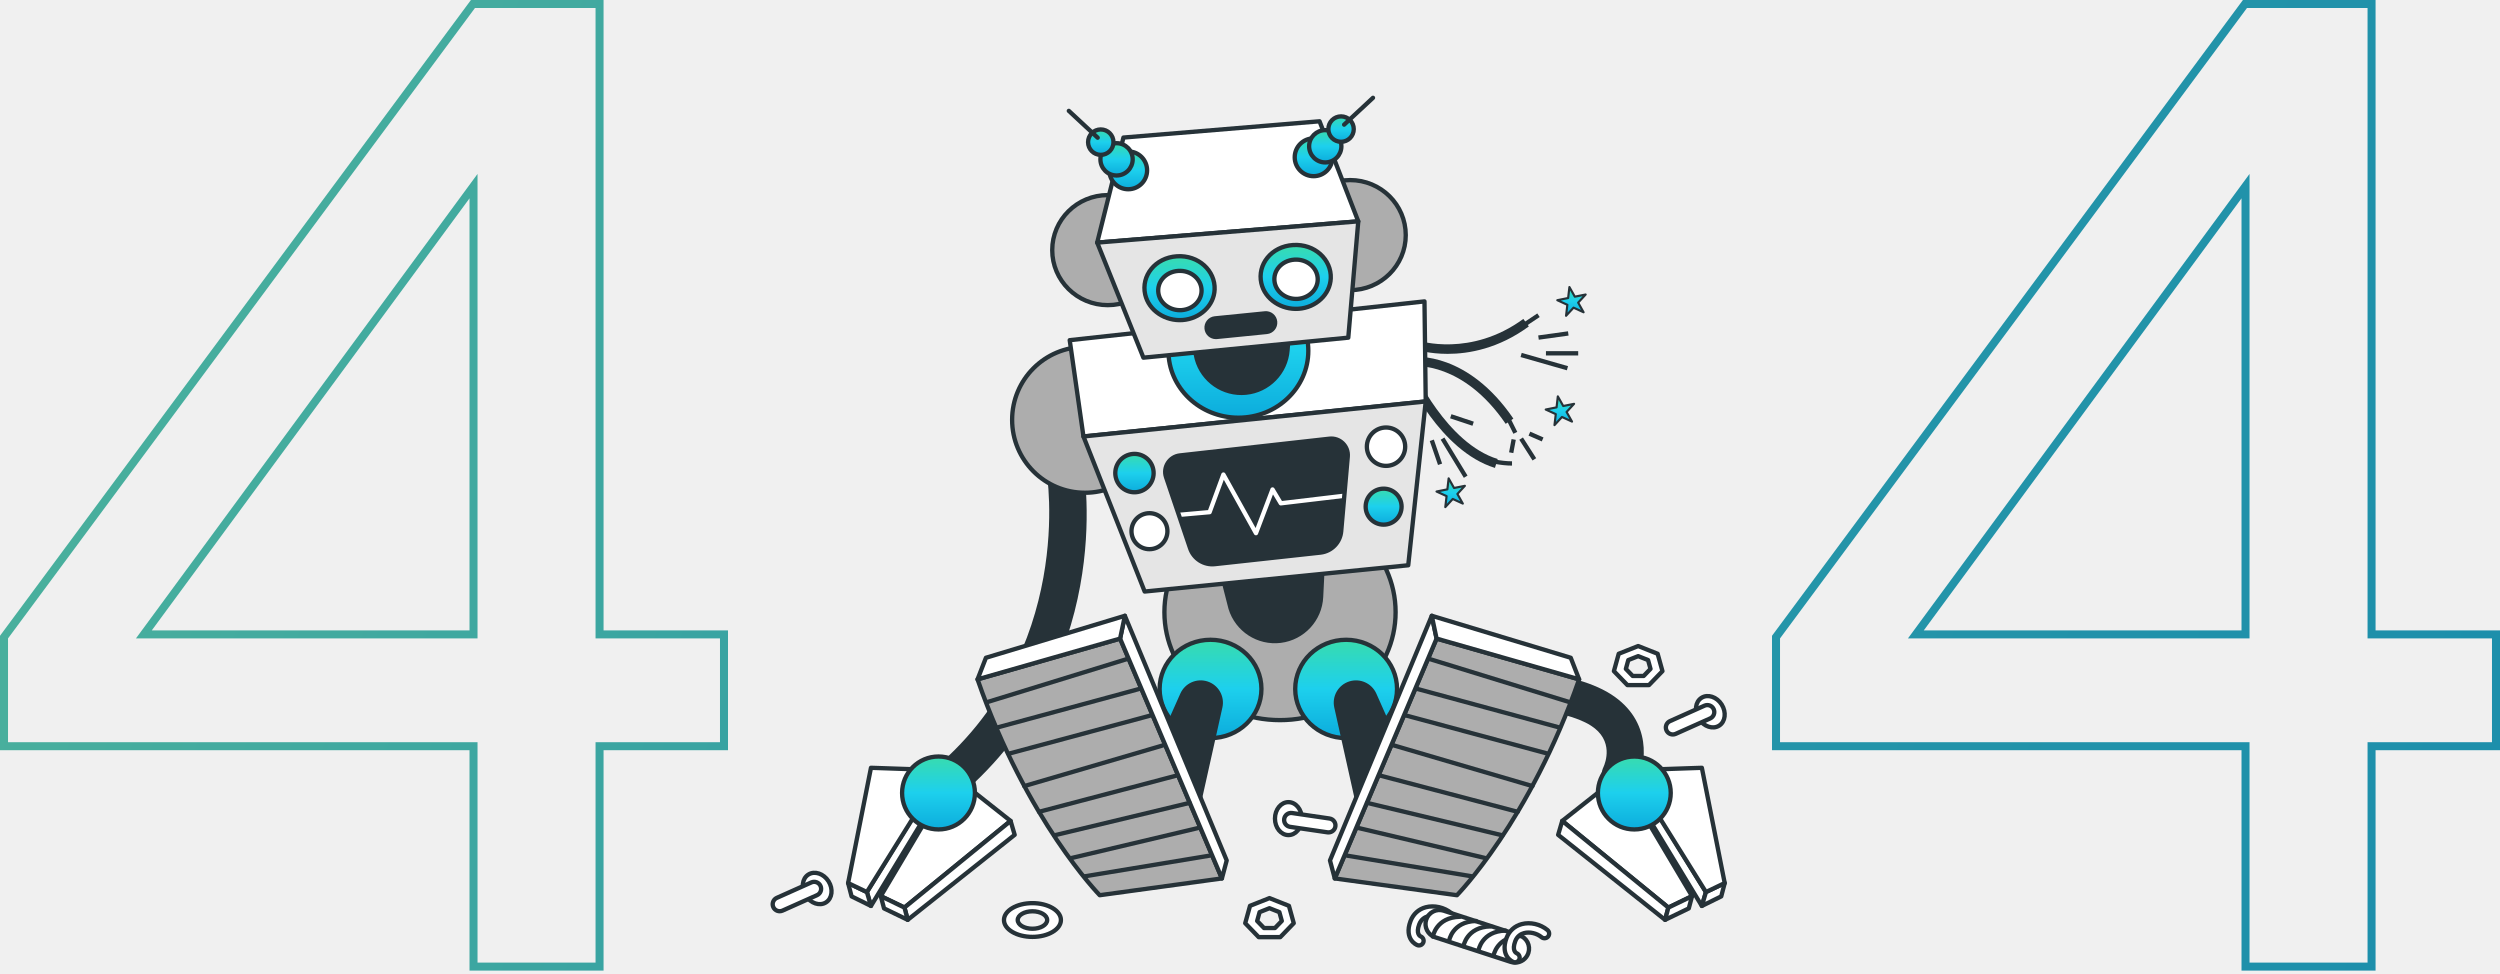
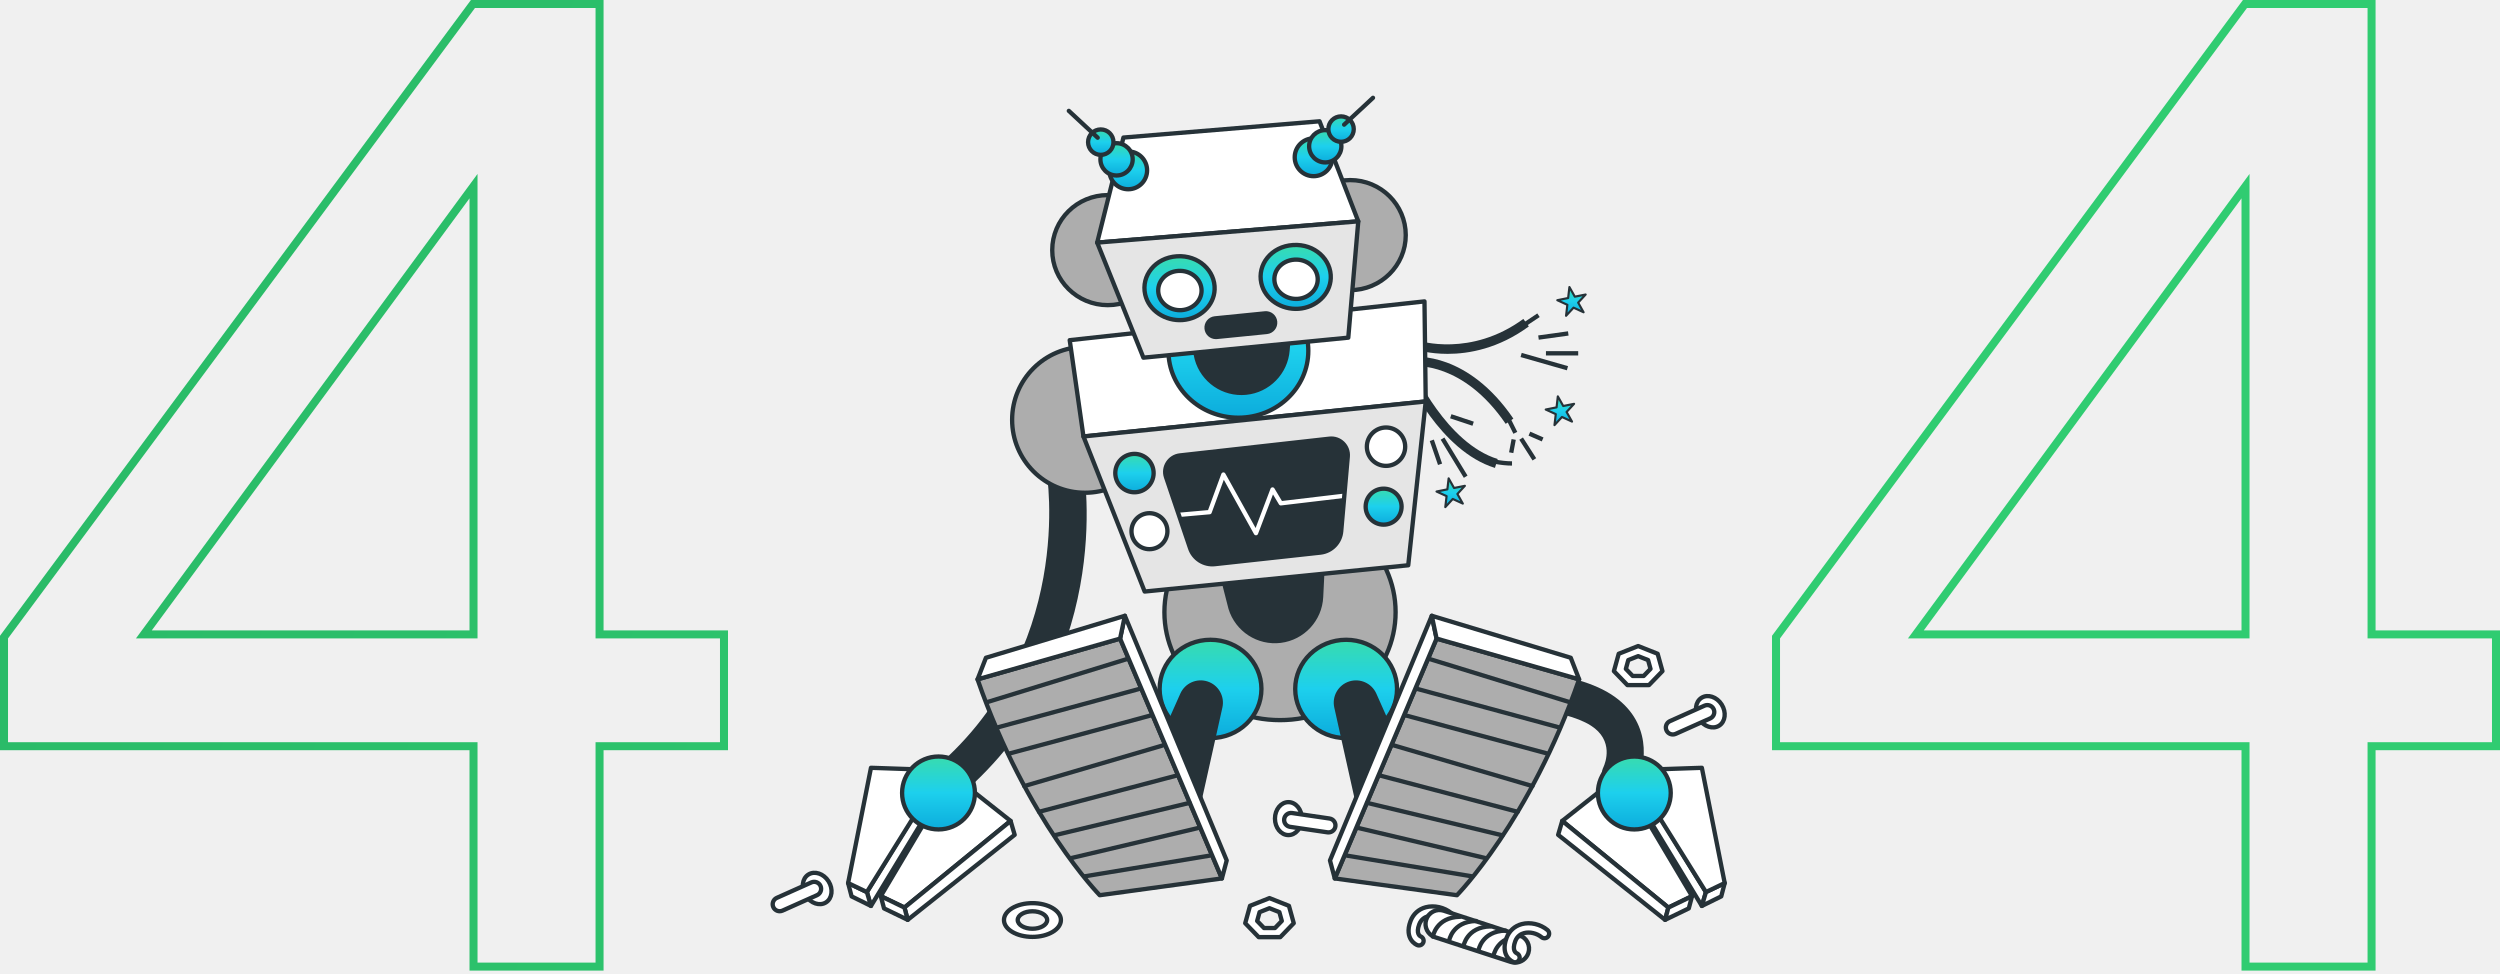
<svg xmlns="http://www.w3.org/2000/svg" width="624" height="243" viewBox="0 0 624 243" fill="none">
  <path d="M118.191 240.264V241.264H119.191H148.649H149.649V240.264V186.256H179.708H180.708V185.256V159.351V158.351H179.708H149.649V2V1H148.649H118.55H118.047L117.747 1.405L1.196 158.755L1 159.02V159.351V185.256V186.256H2H118.191V240.264ZM118.191 158.351H35.903L118.191 46.458V158.351ZM560.483 240.264V241.264H561.483H590.941H591.941V240.264V186.256H622H623V185.256V159.351V158.351H622H591.941V2V1H590.941H560.843H560.339L560.039 1.405L443.489 158.755L443.293 159.02V159.351V185.256V186.256H444.293H560.483V240.264ZM560.483 158.351H478.196L560.483 46.458V158.351Z" stroke="url(#paint0_linear_795_74387)" stroke-width="2" />
  <path d="M404.399 198.128C403.72 198.128 403.029 197.979 402.378 197.662C400.071 196.542 399.107 193.762 400.225 191.453C400.702 190.411 402.885 184.825 397.108 181.123C390.163 176.675 374.016 175.963 368.359 176.047C368.333 176.048 368.306 176.048 368.278 176.048C365.752 176.048 363.682 174.02 363.637 171.481C363.593 168.916 365.633 166.8 368.196 166.755C370.563 166.708 391.565 166.538 402.112 173.296C412.508 179.957 410.888 190.737 408.579 195.508C407.778 197.164 406.121 198.128 404.399 198.128Z" fill="#263238" />
  <path d="M425.802 222.657L424.783 226.125L409.294 200.621L408.887 195.112L425.802 222.657Z" fill="white" stroke="#263238" stroke-width="1.082" stroke-miterlimit="10" stroke-linecap="round" stroke-linejoin="round" />
  <path d="M424.785 226.125L429.622 223.738L430.491 220.412L425.804 222.657L424.785 226.125Z" fill="white" stroke="#263238" stroke-width="1.082" stroke-miterlimit="10" stroke-linecap="round" stroke-linejoin="round" />
  <path d="M406.848 192.256L424.782 191.644L430.488 220.412L425.801 222.657L406.848 192.256Z" fill="white" stroke="#263238" stroke-width="1.082" stroke-miterlimit="10" stroke-linecap="round" stroke-linejoin="round" />
  <path d="M404.398 193.48L422.333 223.677L416.423 226.534L389.93 204.906L404.398 193.48Z" fill="white" stroke="#263238" stroke-width="1.082" stroke-miterlimit="10" stroke-linecap="round" stroke-linejoin="round" />
  <path d="M416.426 226.534L415.611 229.594L388.914 208.375L389.933 204.906L416.426 226.534Z" fill="white" stroke="#263238" stroke-width="1.082" stroke-miterlimit="10" stroke-linecap="round" stroke-linejoin="round" />
  <path d="M416.425 226.534L422.335 223.677L421.519 226.738L415.609 229.594L416.425 226.534Z" fill="white" stroke="#263238" stroke-width="1.082" stroke-miterlimit="10" stroke-linecap="round" stroke-linejoin="round" />
  <path d="M398.836 197.927C398.836 202.953 402.905 207.028 407.926 207.028C412.947 207.028 417.016 202.953 417.016 197.927C417.016 192.9 412.947 188.826 407.926 188.826C402.905 188.826 398.836 192.901 398.836 197.927Z" fill="url(#paint1_linear_795_74387)" stroke="#263238" stroke-width="1.082" stroke-miterlimit="10" stroke-linecap="round" stroke-linejoin="round" />
  <path d="M216.375 222.655L217.394 226.123L232.883 200.619L233.29 195.11L216.375 222.655Z" fill="white" stroke="#263238" stroke-width="1.082" stroke-miterlimit="10" stroke-linecap="round" stroke-linejoin="round" />
  <path d="M217.394 226.123L212.558 223.736L211.688 220.41L216.375 222.655L217.394 226.123Z" fill="white" stroke="#263238" stroke-width="1.082" stroke-miterlimit="10" stroke-linecap="round" stroke-linejoin="round" />
  <path d="M235.328 192.254L217.394 191.642L211.688 220.41L216.375 222.655L235.328 192.254Z" fill="white" stroke="#263238" stroke-width="1.082" stroke-miterlimit="10" stroke-linecap="round" stroke-linejoin="round" />
  <path d="M237.774 193.478L219.84 223.674L225.751 226.531L252.244 204.903L237.774 193.478Z" fill="white" stroke="#263238" stroke-width="1.082" stroke-miterlimit="10" stroke-linecap="round" stroke-linejoin="round" />
  <path d="M225.75 226.532L226.564 229.592L253.262 208.373L252.243 204.904L225.75 226.532Z" fill="white" stroke="#263238" stroke-width="1.082" stroke-miterlimit="10" stroke-linecap="round" stroke-linejoin="round" />
  <path d="M225.751 226.533L219.84 223.676L220.655 226.737L226.565 229.593L225.751 226.533Z" fill="white" stroke="#263238" stroke-width="1.082" stroke-miterlimit="10" stroke-linecap="round" stroke-linejoin="round" />
  <path d="M234.832 201.217C233.484 201.217 232.147 200.631 231.229 199.502C229.611 197.512 229.911 194.585 231.9 192.965C268.807 162.898 261.286 118.061 261.205 117.612C260.754 115.086 262.434 112.671 264.957 112.219C267.478 111.764 269.892 113.449 270.344 115.975C270.711 118.029 278.862 166.687 237.76 200.174C236.898 200.875 235.862 201.217 234.832 201.217Z" fill="#263238" />
  <path d="M270.805 122.991C280.846 122.991 288.985 114.842 288.985 104.789C288.985 94.737 280.846 86.588 270.805 86.588C260.765 86.588 252.625 94.737 252.625 104.789C252.625 114.842 260.765 122.991 270.805 122.991Z" fill="#ADADAD" stroke="#263238" stroke-width="1.082" stroke-miterlimit="10" stroke-linecap="round" stroke-linejoin="round" />
  <path d="M243.34 197.925C243.34 202.951 239.271 207.026 234.25 207.026C229.23 207.026 225.16 202.951 225.16 197.925C225.16 192.898 229.23 188.824 234.25 188.824C239.271 188.824 243.34 192.899 243.34 197.925Z" fill="url(#paint2_linear_795_74387)" stroke="#263238" stroke-width="1.082" stroke-miterlimit="10" stroke-linecap="round" stroke-linejoin="round" />
  <path d="M319.489 179.742C335.423 179.742 348.341 167.681 348.341 152.802C348.341 137.924 335.423 125.862 319.489 125.862C303.554 125.862 290.637 137.924 290.637 152.802C290.637 167.681 303.554 179.742 319.489 179.742Z" fill="#ADADAD" stroke="#263238" stroke-width="1.082" stroke-miterlimit="10" stroke-linecap="round" stroke-linejoin="round" />
  <path d="M304.453 141.294L307.151 151.823C308.79 157.202 314.055 160.62 319.627 159.926C325.196 159.231 329.461 154.631 329.737 149.02L330.262 138.399L304.453 141.294Z" fill="#263238" stroke="#263238" stroke-width="1.082" stroke-miterlimit="10" stroke-linecap="round" stroke-linejoin="round" />
  <path d="M361.329 88.325C356.654 88.325 353.552 87.312 353.285 87.221L354.028 85.019C354.157 85.061 367.077 89.23 380.227 79.601L381.598 81.476C374.05 87.002 366.665 88.325 361.329 88.325Z" fill="#263238" />
  <path d="M375.822 105.794C365.187 90.218 353.078 91.397 352.96 91.408L352.699 89.1C353.251 89.036 366.329 87.77 377.738 104.482L375.822 105.794Z" fill="#263238" />
  <path d="M373.137 116.791C359.37 112.55 351.085 94.193 350.738 93.413L352.86 92.47C352.941 92.651 361.068 110.643 373.82 114.571L373.137 116.791Z" fill="#263238" />
  <path d="M380.293 81.159L384.009 78.679" stroke="#263238" stroke-width="1.082" stroke-miterlimit="10" />
  <path d="M375.75 103.071L378.228 108.033" stroke="#263238" stroke-width="1.082" stroke-miterlimit="10" />
  <path d="M371.41 114.854C371.41 114.854 374.508 115.681 377.398 115.681" stroke="#263238" stroke-width="1.082" stroke-miterlimit="10" />
  <path d="M267 84.904L270.43 108.941L355.861 100.2L355.549 75.228L267 84.904Z" fill="white" stroke="#263238" stroke-width="1.082" stroke-miterlimit="10" stroke-linecap="round" stroke-linejoin="round" />
  <path d="M270.43 108.94L285.707 147.647L351.495 141.092L355.86 100.199L270.43 108.94Z" fill="#E5E5E5" stroke="#263238" stroke-width="1.082" stroke-miterlimit="10" stroke-linecap="round" stroke-linejoin="round" />
  <path d="M291.042 119.086L297.041 136.82C297.914 139.469 300.532 141.134 303.298 140.797L329.646 137.918C332.386 137.584 334.52 135.375 334.762 132.622L336.4 113.974C336.628 111.371 334.418 109.209 331.824 109.5L294.507 113.678C291.899 113.972 290.221 116.592 291.042 119.086Z" fill="#263238" />
  <mask id="mask0_795_74387" style="mask-type:luminance" maskUnits="userSpaceOnUse" x="290" y="109" width="47" height="32">
    <path d="M291.038 119.087L297.037 136.821C297.91 139.47 300.528 141.135 303.294 140.797L329.642 137.919C332.382 137.585 334.516 135.376 334.758 132.622L336.396 113.975C336.624 111.372 334.415 109.21 331.82 109.501L294.503 113.679C291.895 113.973 290.217 116.593 291.038 119.087Z" fill="white" />
  </mask>
  <g mask="url(#mask0_795_74387)">
    <path d="M291.031 128.797L301.918 127.831L305.362 118.45L313.491 133.073L317.626 122.175L319.692 125.624L339.397 123.279" stroke="white" stroke-width="1.082" stroke-miterlimit="10" stroke-linecap="round" stroke-linejoin="round" />
  </g>
  <path d="M291.042 119.086L297.041 136.82C297.914 139.469 300.532 141.134 303.298 140.797L329.646 137.918C332.386 137.584 334.52 135.375 334.762 132.622L336.4 113.974C336.628 111.371 334.418 109.209 331.824 109.5L294.507 113.678C291.899 113.972 290.221 116.592 291.042 119.086Z" stroke="#263238" stroke-width="1.082" stroke-miterlimit="10" stroke-linecap="round" stroke-linejoin="round" />
  <path d="M345.952 116.283C348.593 116.283 350.735 114.139 350.735 111.494C350.735 108.849 348.593 106.705 345.952 106.705C343.31 106.705 341.168 108.849 341.168 111.494C341.168 114.139 343.31 116.283 345.952 116.283Z" fill="white" stroke="#263238" stroke-width="1.082" stroke-miterlimit="10" stroke-linecap="round" stroke-linejoin="round" />
  <path d="M349.836 126.461C349.836 128.941 347.829 130.951 345.352 130.951C342.875 130.951 340.867 128.941 340.867 126.461C340.867 123.982 342.875 121.972 345.352 121.972C347.828 121.971 349.836 123.982 349.836 126.461Z" fill="url(#paint3_linear_795_74387)" stroke="#263238" stroke-width="1.082" stroke-miterlimit="10" stroke-linecap="round" stroke-linejoin="round" />
  <path d="M287.741 116.698C288.503 119.231 287.071 121.902 284.541 122.666C282.011 123.429 279.342 121.995 278.58 119.462C277.817 116.929 279.25 114.257 281.78 113.494C284.31 112.731 286.978 114.165 287.741 116.698Z" fill="url(#paint4_linear_795_74387)" stroke="#263238" stroke-width="1.082" stroke-miterlimit="10" stroke-linecap="round" stroke-linejoin="round" />
  <path d="M291.198 131.287C291.913 133.661 290.57 136.166 288.198 136.882C285.827 137.598 283.325 136.252 282.61 133.879C281.895 131.504 283.238 129 285.609 128.284C287.981 127.568 290.482 128.913 291.198 131.287Z" fill="white" stroke="#263238" stroke-width="1.082" stroke-miterlimit="10" stroke-linecap="round" stroke-linejoin="round" />
  <path d="M302.148 184.234C309.166 184.234 314.855 178.739 314.855 171.961C314.855 165.183 309.166 159.688 302.148 159.688C295.131 159.688 289.441 165.183 289.441 171.961C289.441 178.739 295.131 184.234 302.148 184.234Z" fill="url(#paint5_linear_795_74387)" stroke="#263238" stroke-width="1.082" stroke-miterlimit="10" stroke-linecap="round" stroke-linejoin="round" />
  <path d="M283.465 199.498L295.106 173.339C296.139 171.015 298.747 169.833 301.174 170.587C303.668 171.362 305.152 173.924 304.582 176.476L296.918 210.872L283.465 199.498Z" fill="#263238" stroke="#263238" stroke-width="1.082" stroke-miterlimit="10" stroke-linecap="round" stroke-linejoin="round" />
  <path d="M279.575 159.389L304.989 219.256L274.493 223.446C274.493 223.446 256.255 204.887 243.996 169.566L279.575 159.389Z" fill="#ADADAD" stroke="#263238" stroke-width="1.082" stroke-miterlimit="10" stroke-linecap="round" stroke-linejoin="round" />
  <path d="M279.574 159.389L280.77 153.701L306.184 214.766L304.988 219.256L279.574 159.389Z" fill="white" stroke="#263238" stroke-width="1.082" stroke-miterlimit="10" stroke-linecap="round" stroke-linejoin="round" />
  <path d="M280.772 153.701L246.089 164.178L243.996 169.566L279.575 159.389L280.772 153.701Z" fill="white" stroke="#263238" stroke-width="1.082" stroke-miterlimit="10" stroke-linecap="round" stroke-linejoin="round" />
  <path d="M246.387 175.252L281.368 164.477" stroke="#263238" stroke-width="1.082" stroke-miterlimit="10" stroke-linecap="round" stroke-linejoin="round" />
  <path d="M249.078 181.539L284.358 171.961" stroke="#263238" stroke-width="1.082" stroke-miterlimit="10" stroke-linecap="round" stroke-linejoin="round" />
  <path d="M251.773 188.125L287.353 178.546" stroke="#263238" stroke-width="1.082" stroke-miterlimit="10" stroke-linecap="round" stroke-linejoin="round" />
  <path d="M255.656 196.207L290.338 186.03" stroke="#263238" stroke-width="1.082" stroke-miterlimit="10" stroke-linecap="round" stroke-linejoin="round" />
  <path d="M259.34 202.628L293.929 193.513" stroke="#263238" stroke-width="1.082" stroke-miterlimit="10" stroke-linecap="round" stroke-linejoin="round" />
  <path d="M263.137 208.503L296.919 200.397" stroke="#263238" stroke-width="1.082" stroke-miterlimit="10" stroke-linecap="round" stroke-linejoin="round" />
  <path d="M267.508 214.146L299.012 206.684" stroke="#263238" stroke-width="1.082" stroke-miterlimit="10" stroke-linecap="round" stroke-linejoin="round" />
  <path d="M270.609 218.753L301.899 213.571" stroke="#263238" stroke-width="1.082" stroke-miterlimit="10" stroke-linecap="round" stroke-linejoin="round" />
  <path d="M335.992 184.235C343.01 184.235 348.699 178.74 348.699 171.962C348.699 165.184 343.01 159.689 335.992 159.689C328.974 159.689 323.285 165.184 323.285 171.962C323.285 178.74 328.974 184.235 335.992 184.235Z" fill="url(#paint6_linear_795_74387)" stroke="#263238" stroke-width="1.082" stroke-miterlimit="10" stroke-linecap="round" stroke-linejoin="round" />
  <path d="M354.68 199.499L343.04 173.341C342.006 171.017 339.398 169.835 336.971 170.589C334.477 171.364 332.993 173.926 333.563 176.478L341.227 210.874L354.68 199.499Z" fill="#263238" stroke="#263238" stroke-width="1.082" stroke-miterlimit="10" stroke-linecap="round" stroke-linejoin="round" />
  <path d="M358.57 159.389L333.156 219.256L363.653 223.446C363.653 223.446 381.891 204.887 394.15 169.566L358.57 159.389Z" fill="#ADADAD" stroke="#263238" stroke-width="1.082" stroke-miterlimit="10" stroke-linecap="round" stroke-linejoin="round" />
  <path d="M358.571 159.389L357.375 153.701L331.961 214.766L333.157 219.256L358.571 159.389Z" fill="white" stroke="#263238" stroke-width="1.082" stroke-miterlimit="10" stroke-linecap="round" stroke-linejoin="round" />
  <path d="M357.375 153.701L392.057 164.178L394.15 169.566L358.571 159.389L357.375 153.701Z" fill="white" stroke="#263238" stroke-width="1.082" stroke-miterlimit="10" stroke-linecap="round" stroke-linejoin="round" />
  <path d="M391.759 175.252L356.777 164.477" stroke="#263238" stroke-width="1.082" stroke-miterlimit="10" stroke-linecap="round" stroke-linejoin="round" />
  <path d="M389.066 181.539L353.785 171.961" stroke="#263238" stroke-width="1.082" stroke-miterlimit="10" stroke-linecap="round" stroke-linejoin="round" />
  <path d="M386.376 188.125L350.797 178.546" stroke="#263238" stroke-width="1.082" stroke-miterlimit="10" stroke-linecap="round" stroke-linejoin="round" />
  <path d="M382.492 196.207L347.809 186.03" stroke="#263238" stroke-width="1.082" stroke-miterlimit="10" stroke-linecap="round" stroke-linejoin="round" />
  <path d="M378.808 202.628L344.219 193.513" stroke="#263238" stroke-width="1.082" stroke-miterlimit="10" stroke-linecap="round" stroke-linejoin="round" />
  <path d="M375.01 208.503L341.227 200.397" stroke="#263238" stroke-width="1.082" stroke-miterlimit="10" stroke-linecap="round" stroke-linejoin="round" />
  <path d="M370.637 214.146L339.133 206.684" stroke="#263238" stroke-width="1.082" stroke-miterlimit="10" stroke-linecap="round" stroke-linejoin="round" />
  <path d="M367.532 218.753L336.242 213.571" stroke="#263238" stroke-width="1.082" stroke-miterlimit="10" stroke-linecap="round" stroke-linejoin="round" />
  <path d="M381.738 108.239L385.041 109.686" stroke="#263238" stroke-width="1.082" stroke-miterlimit="10" />
  <path d="M379.672 109.479L382.976 114.647" stroke="#263238" stroke-width="1.082" stroke-miterlimit="10" />
  <path d="M377.814 109.686L377.195 112.994" stroke="#263238" stroke-width="1.082" stroke-miterlimit="10" />
  <path d="M385.867 88.186H393.919" stroke="#263238" stroke-width="1.082" stroke-miterlimit="10" />
  <path d="M379.672 88.601L391.235 91.909" stroke="#263238" stroke-width="1.082" stroke-miterlimit="10" />
  <path d="M384.008 84.259L391.441 83.226" stroke="#263238" stroke-width="1.082" stroke-miterlimit="10" />
  <path d="M357.375 109.893L359.44 115.888" stroke="#263238" stroke-width="1.082" stroke-miterlimit="10" />
  <path d="M360.055 109.479L365.837 118.988" stroke="#263238" stroke-width="1.082" stroke-miterlimit="10" />
  <path d="M362.117 103.898L367.693 105.759" stroke="#263238" stroke-width="1.082" stroke-miterlimit="10" />
  <path d="M392.885 100.798L391.02 102.826L392.371 105.229L389.867 104.079L388.001 106.107L388.32 103.368L385.816 102.219L388.517 101.676L388.835 98.938L390.186 101.34L392.885 100.798Z" fill="url(#paint7_linear_795_74387)" stroke="#263238" stroke-width="0.541" stroke-miterlimit="10" stroke-linecap="round" stroke-linejoin="round" />
  <path d="M395.776 73.51L393.911 75.537L395.26 77.941L392.758 76.791L390.892 78.819L391.21 76.081L388.707 74.931L391.407 74.388L391.726 71.649L393.076 74.052L395.776 73.51Z" fill="url(#paint8_linear_795_74387)" stroke="#263238" stroke-width="0.541" stroke-miterlimit="10" stroke-linecap="round" stroke-linejoin="round" />
  <path d="M365.631 121.262L363.765 123.29L365.116 125.693L362.612 124.543L360.747 126.572L361.066 123.833L358.562 122.684L361.263 122.14L361.581 119.402L362.931 121.805L365.631 121.262Z" fill="url(#paint9_linear_795_74387)" stroke="#263238" stroke-width="0.541" stroke-miterlimit="10" stroke-linecap="round" stroke-linejoin="round" />
  <path d="M276.511 76.163C284.174 76.163 290.386 70.013 290.386 62.428C290.386 54.842 284.174 48.692 276.511 48.692C268.849 48.692 262.637 54.842 262.637 62.428C262.637 70.013 268.849 76.163 276.511 76.163Z" fill="#ADADAD" stroke="#263238" stroke-width="1.082" stroke-miterlimit="10" stroke-linecap="round" stroke-linejoin="round" />
  <path d="M337 72.419C344.662 72.419 350.874 66.269 350.874 58.684C350.874 51.098 344.662 44.948 337 44.948C329.337 44.948 323.125 51.098 323.125 58.684C323.125 66.269 329.337 72.419 337 72.419Z" fill="#ADADAD" stroke="#263238" stroke-width="1.082" stroke-miterlimit="10" stroke-linecap="round" stroke-linejoin="round" />
  <path d="M309.097 104.258C318.74 104.258 326.557 96.781 326.557 87.557C326.557 78.334 318.74 70.856 309.097 70.856C299.454 70.856 291.637 78.334 291.637 87.557C291.637 96.781 299.454 104.258 309.097 104.258Z" fill="url(#paint10_linear_795_74387)" stroke="#263238" stroke-width="1.082" stroke-miterlimit="10" stroke-linecap="round" stroke-linejoin="round" />
  <path d="M296.309 78.973L298.718 89.574C300.209 94.995 305.378 98.557 310.967 98.015C316.552 97.474 320.942 92.992 321.372 87.391L322.187 76.789L296.309 78.973Z" fill="#263238" stroke="#263238" stroke-width="1.082" stroke-miterlimit="10" stroke-linecap="round" stroke-linejoin="round" />
  <path d="M280.408 34.334L273.859 60.555L339.024 55.248L329.359 30.275L280.408 34.334Z" fill="white" stroke="#263238" stroke-width="1.082" stroke-miterlimit="10" stroke-linecap="round" stroke-linejoin="round" />
  <path d="M273.859 60.553L285.396 89.273L336.53 84.278L339.024 55.247L273.859 60.553Z" fill="#E5E5E5" stroke="#263238" stroke-width="1.082" stroke-miterlimit="10" stroke-linecap="round" stroke-linejoin="round" />
  <path d="M303.168 72.268C302.998 76.345 299.439 79.558 295.178 79.88C290.892 80.204 286.742 77.54 285.834 73.494C284.797 68.871 288.299 64.324 293.758 63.971C299.177 63.622 303.362 67.618 303.168 72.268Z" fill="url(#paint11_linear_795_74387)" stroke="#263238" stroke-width="1.082" stroke-miterlimit="10" stroke-linecap="round" stroke-linejoin="round" />
  <path d="M299.912 72.498C299.932 75.086 297.716 77.204 294.956 77.408C292.186 77.612 289.597 75.836 289.152 73.26C288.67 70.463 290.866 67.837 294.083 67.62C297.286 67.406 299.891 69.691 299.912 72.498Z" fill="white" stroke="#263238" stroke-width="1.082" stroke-miterlimit="10" stroke-linecap="round" stroke-linejoin="round" />
  <path d="M332.159 69.457C331.989 73.534 328.43 76.748 324.169 77.07C319.883 77.394 315.733 74.73 314.826 70.683C313.789 66.06 317.291 61.513 322.751 61.161C328.17 60.812 332.354 64.808 332.159 69.457Z" fill="url(#paint12_linear_795_74387)" stroke="#263238" stroke-width="1.082" stroke-miterlimit="10" stroke-linecap="round" stroke-linejoin="round" />
  <path d="M328.904 69.687C328.924 72.275 326.709 74.392 323.948 74.597C321.178 74.802 318.589 73.025 318.145 70.449C317.662 67.652 319.858 65.027 323.076 64.81C326.279 64.594 328.883 66.879 328.904 69.687Z" fill="white" stroke="#263238" stroke-width="1.082" stroke-miterlimit="10" stroke-linecap="round" stroke-linejoin="round" />
  <path d="M303.483 84.106C302.304 84.106 301.296 83.212 301.176 82.015C301.048 80.737 301.979 79.599 303.254 79.471L315.725 78.222C317.002 78.086 318.138 79.026 318.266 80.303C318.394 81.579 317.462 82.719 316.188 82.847L303.717 84.096C303.638 84.102 303.559 84.106 303.483 84.106Z" fill="#263238" stroke="#263238" stroke-width="1.082" stroke-miterlimit="10" stroke-linecap="round" stroke-linejoin="round" />
  <path d="M286.316 42.518C286.316 45.124 284.206 47.236 281.603 47.236C279.001 47.236 276.891 45.124 276.891 42.518C276.891 39.912 279.001 37.8 281.603 37.8C284.206 37.8 286.316 39.912 286.316 42.518Z" fill="url(#paint13_linear_795_74387)" stroke="#263238" stroke-width="1.082" stroke-miterlimit="10" stroke-linecap="round" stroke-linejoin="round" />
  <path d="M282.718 39.771C282.718 41.998 280.915 43.803 278.691 43.803C276.467 43.803 274.664 41.998 274.664 39.771C274.664 37.544 276.467 35.739 278.691 35.739C280.915 35.739 282.718 37.544 282.718 39.771Z" fill="url(#paint14_linear_795_74387)" stroke="#263238" stroke-width="1.082" stroke-miterlimit="10" stroke-linecap="round" stroke-linejoin="round" />
  <path d="M277.923 35.483C277.923 37.236 276.503 38.657 274.752 38.657C273.001 38.657 271.582 37.236 271.582 35.483C271.582 33.73 273.001 32.309 274.752 32.309C276.502 32.309 277.923 33.73 277.923 35.483Z" fill="url(#paint15_linear_795_74387)" stroke="#263238" stroke-width="1.082" stroke-miterlimit="10" stroke-linecap="round" stroke-linejoin="round" />
  <path d="M273.979 34.368L266.781 27.676" stroke="#263238" stroke-width="1.082" stroke-miterlimit="10" stroke-linecap="round" stroke-linejoin="round" />
  <path d="M323.16 39.256C323.16 41.862 325.27 43.975 327.873 43.975C330.476 43.975 332.586 41.862 332.586 39.256C332.586 36.651 330.476 34.538 327.873 34.538C325.27 34.538 323.16 36.651 323.16 39.256Z" fill="url(#paint16_linear_795_74387)" stroke="#263238" stroke-width="1.082" stroke-miterlimit="10" stroke-linecap="round" stroke-linejoin="round" />
  <path d="M326.758 36.512C326.758 38.739 328.561 40.544 330.785 40.544C333.009 40.544 334.812 38.739 334.812 36.512C334.812 34.286 333.009 32.48 330.785 32.48C328.562 32.48 326.758 34.286 326.758 36.512Z" fill="url(#paint17_linear_795_74387)" stroke="#263238" stroke-width="1.082" stroke-miterlimit="10" stroke-linecap="round" stroke-linejoin="round" />
  <path d="M331.559 32.223C331.559 33.976 332.978 35.397 334.729 35.397C336.48 35.397 337.899 33.976 337.899 32.223C337.899 30.47 336.48 29.049 334.729 29.049C332.978 29.049 331.559 30.47 331.559 32.223Z" fill="url(#paint18_linear_795_74387)" stroke="#263238" stroke-width="1.082" stroke-miterlimit="10" stroke-linecap="round" stroke-linejoin="round" />
  <path d="M335.5 31.108L342.698 24.416" stroke="#263238" stroke-width="1.082" stroke-miterlimit="10" stroke-linecap="round" stroke-linejoin="round" />
  <path d="M324.945 204.324C324.945 206.596 323.442 208.437 321.588 208.437C319.734 208.437 318.23 206.596 318.23 204.324C318.23 202.052 319.734 200.21 321.588 200.21C323.442 200.21 324.945 202.052 324.945 204.324Z" fill="white" stroke="#263238" stroke-width="1.082" stroke-miterlimit="10" stroke-linecap="round" stroke-linejoin="round" />
  <path d="M331.592 207.766C331.509 207.766 331.423 207.76 331.338 207.748L322.005 206.381C321.053 206.241 320.395 205.357 320.534 204.404C320.674 203.452 321.558 202.795 322.508 202.932L331.841 204.299C332.794 204.439 333.452 205.323 333.312 206.276C333.185 207.142 332.442 207.766 331.592 207.766Z" fill="white" stroke="#263238" stroke-width="1.082" stroke-miterlimit="10" />
  <path d="M201.13 223.566C199.914 221.648 200.197 219.287 201.763 218.292C203.329 217.298 205.584 218.047 206.799 219.966C208.014 221.884 207.73 224.245 206.165 225.239C204.6 226.234 202.345 225.484 201.13 223.566Z" fill="white" stroke="#263238" stroke-width="1.082" stroke-miterlimit="10" stroke-linecap="round" stroke-linejoin="round" />
  <path d="M193.67 224.228C193.741 224.183 193.816 224.142 193.895 224.107L202.507 220.255C203.384 219.863 204.414 220.257 204.805 221.136C205.197 222.014 204.801 223.043 203.926 223.438L195.314 227.29C194.436 227.683 193.406 227.289 193.014 226.41C192.659 225.61 192.952 224.684 193.67 224.228Z" fill="white" stroke="#263238" stroke-width="1.082" stroke-miterlimit="10" />
  <path d="M424.063 179.45C422.847 177.531 423.131 175.171 424.696 174.176C426.262 173.181 428.517 173.931 429.732 175.849C430.948 177.768 430.664 180.128 429.098 181.123C427.533 182.117 425.279 181.368 424.063 179.45Z" fill="white" stroke="#263238" stroke-width="1.082" stroke-miterlimit="10" stroke-linecap="round" stroke-linejoin="round" />
  <path d="M416.604 180.111C416.675 180.065 416.749 180.025 416.828 179.99L425.44 176.138C426.318 175.746 427.347 176.14 427.739 177.018C428.13 177.897 427.735 178.926 426.86 179.321L418.248 183.173C417.369 183.566 416.339 183.172 415.948 182.293C415.593 181.492 415.886 180.567 416.604 180.111Z" fill="white" stroke="#263238" stroke-width="1.082" stroke-miterlimit="10" />
  <path d="M257.698 225.423C253.772 225.423 250.59 227.309 250.59 229.635C250.59 231.961 253.772 233.846 257.698 233.846C261.624 233.846 264.806 231.96 264.806 229.635C264.806 227.309 261.624 225.423 257.698 225.423ZM257.698 231.813C255.668 231.813 254.022 230.838 254.022 229.635C254.022 228.431 255.668 227.457 257.698 227.457C259.728 227.457 261.374 228.431 261.374 229.635C261.374 230.838 259.728 231.813 257.698 231.813Z" fill="white" stroke="#263238" stroke-width="1.082" stroke-miterlimit="10" />
  <path d="M321.719 226.096L316.862 224.167L312.005 226.096L310.805 230.431L314.166 233.908H319.557L322.919 230.431L321.719 226.096ZM318.23 231.636H315.493L313.786 229.87L314.395 227.668L316.861 226.688L319.328 227.668L319.937 229.87L318.23 231.636Z" fill="white" stroke="#263238" stroke-width="1.082" stroke-miterlimit="10" stroke-linecap="round" stroke-linejoin="round" />
  <path d="M413.747 163.182L408.889 161.253L404.032 163.182L402.832 167.518L406.193 170.995H411.585L414.946 167.518L413.747 163.182ZM410.259 168.722H407.521L405.815 166.956L406.423 164.754L408.89 163.774L411.357 164.754L411.966 166.956L410.259 168.722Z" fill="white" stroke="#263238" stroke-width="1.082" stroke-miterlimit="10" stroke-linecap="round" stroke-linejoin="round" />
  <path d="M354.19 235.985C354.057 235.985 353.921 235.962 353.789 235.912C353.628 235.852 352.797 235.503 352.188 234.549C351.653 233.711 351.196 232.226 352.061 229.916C352.718 228.163 354.065 226.934 355.852 226.455C357.981 225.887 360.502 226.463 362.277 227.927C362.772 228.335 362.842 229.068 362.434 229.562C362.028 230.056 361.297 230.127 360.801 229.72C359.603 228.734 357.854 228.322 356.453 228.698C355.715 228.897 354.731 229.409 354.235 230.732C353.366 233.051 354.413 233.65 354.631 233.747C355.206 234 355.491 234.672 355.255 235.254C355.072 235.707 354.646 235.985 354.19 235.985Z" fill="white" stroke="#263238" stroke-width="1.082" stroke-miterlimit="10" stroke-linecap="round" stroke-linejoin="round" />
  <path d="M378.172 240.263C377.815 240.263 377.451 240.208 377.093 240.091L358.213 233.941C356.385 233.345 355.386 231.379 355.98 229.548C356.575 227.719 358.54 226.715 360.368 227.312L379.248 233.462C381.075 234.058 382.075 236.024 381.481 237.855C381.003 239.327 379.638 240.263 378.172 240.263Z" fill="white" stroke="#263238" stroke-width="1.082" stroke-miterlimit="10" stroke-linecap="round" stroke-linejoin="round" />
  <path d="M357.641 233.775C357.641 233.775 358.39 228.974 364.384 228.824" stroke="#263238" stroke-width="1.082" stroke-miterlimit="10" stroke-linecap="round" stroke-linejoin="round" />
  <path d="M361.688 234.827C361.688 234.827 362.437 230.027 368.431 229.876" stroke="#263238" stroke-width="1.082" stroke-miterlimit="10" stroke-linecap="round" stroke-linejoin="round" />
  <path d="M365.281 236.175C365.281 236.175 366.031 231.375 372.024 231.225" stroke="#263238" stroke-width="1.082" stroke-miterlimit="10" stroke-linecap="round" stroke-linejoin="round" />
  <path d="M369.031 237.226C369.031 237.226 369.781 232.426 375.774 232.275" stroke="#263238" stroke-width="1.082" stroke-miterlimit="10" stroke-linecap="round" stroke-linejoin="round" />
  <path d="M372.773 238.577C372.773 238.577 373.523 233.777 379.516 233.626" stroke="#263238" stroke-width="1.082" stroke-miterlimit="10" stroke-linecap="round" stroke-linejoin="round" />
  <path d="M378.159 240.188C378.026 240.188 377.89 240.166 377.758 240.115C377.597 240.055 376.766 239.706 376.157 238.752C375.622 237.914 375.165 236.429 376.03 234.119C376.687 232.366 378.034 231.137 379.821 230.658C381.95 230.09 384.471 230.666 386.245 232.13C386.74 232.537 386.811 233.271 386.403 233.765C385.997 234.26 385.267 234.33 384.77 233.923C383.572 232.937 381.823 232.525 380.422 232.902C379.683 233.1 378.7 233.613 378.204 234.934C377.335 237.253 378.382 237.852 378.6 237.949C379.175 238.202 379.46 238.874 379.224 239.456C379.041 239.909 378.615 240.188 378.159 240.188Z" fill="white" stroke="#263238" stroke-width="1.082" stroke-miterlimit="10" stroke-linecap="round" stroke-linejoin="round" />
  <defs>
    <linearGradient id="paint0_linear_795_74387" x1="-47.959" y1="-17.215" x2="758.105" y2="262.682" gradientUnits="userSpaceOnUse">
-       <stop stop-color="#52B69A" />
-       <stop offset="0.565" stop-color="#2696A8" />
-       <stop offset="1" stop-color="#168AAD" />
+       <stop stop-color="#28B665" />
+       <stop offset="0.565" stop-color="#30CC71" />
+       <stop offset="1" stop-color="#30CC71" />
    </linearGradient>
    <linearGradient id="paint1_linear_795_74387" x1="407.926" y1="188.826" x2="407.926" y2="207.028" gradientUnits="userSpaceOnUse">
      <stop stop-color="#38DCAE" />
      <stop offset="0.495" stop-color="#1DD0ED" />
      <stop offset="1" stop-color="#0CACDC" />
    </linearGradient>
    <linearGradient id="paint2_linear_795_74387" x1="234.25" y1="188.824" x2="234.25" y2="207.026" gradientUnits="userSpaceOnUse">
      <stop stop-color="#38DCAE" />
      <stop offset="0.495" stop-color="#1DD0ED" />
      <stop offset="1" stop-color="#0CACDC" />
    </linearGradient>
    <linearGradient id="paint3_linear_795_74387" x1="345.352" y1="121.972" x2="345.352" y2="130.951" gradientUnits="userSpaceOnUse">
      <stop stop-color="#38DCAE" />
      <stop offset="0.495" stop-color="#1DD0ED" />
      <stop offset="1" stop-color="#0CACDC" />
    </linearGradient>
    <linearGradient id="paint4_linear_795_74387" x1="283.16" y1="113.289" x2="283.16" y2="122.871" gradientUnits="userSpaceOnUse">
      <stop stop-color="#38DCAE" />
      <stop offset="0.495" stop-color="#1DD0ED" />
      <stop offset="1" stop-color="#0CACDC" />
    </linearGradient>
    <linearGradient id="paint5_linear_795_74387" x1="302.148" y1="159.688" x2="302.148" y2="184.234" gradientUnits="userSpaceOnUse">
      <stop stop-color="#38DCAE" />
      <stop offset="0.495" stop-color="#1DD0ED" />
      <stop offset="1" stop-color="#0CACDC" />
    </linearGradient>
    <linearGradient id="paint6_linear_795_74387" x1="335.992" y1="159.689" x2="335.992" y2="184.235" gradientUnits="userSpaceOnUse">
      <stop stop-color="#38DCAE" />
      <stop offset="0.495" stop-color="#1DD0ED" />
      <stop offset="1" stop-color="#0CACDC" />
    </linearGradient>
    <linearGradient id="paint7_linear_795_74387" x1="389.351" y1="98.938" x2="389.351" y2="106.107" gradientUnits="userSpaceOnUse">
      <stop stop-color="#38DCAE" />
      <stop offset="0.495" stop-color="#1DD0ED" />
      <stop offset="1" stop-color="#0CACDC" />
    </linearGradient>
    <linearGradient id="paint8_linear_795_74387" x1="392.241" y1="71.649" x2="392.241" y2="78.819" gradientUnits="userSpaceOnUse">
      <stop stop-color="#38DCAE" />
      <stop offset="0.495" stop-color="#1DD0ED" />
      <stop offset="1" stop-color="#0CACDC" />
    </linearGradient>
    <linearGradient id="paint9_linear_795_74387" x1="362.097" y1="119.402" x2="362.097" y2="126.572" gradientUnits="userSpaceOnUse">
      <stop stop-color="#38DCAE" />
      <stop offset="0.495" stop-color="#1DD0ED" />
      <stop offset="1" stop-color="#0CACDC" />
    </linearGradient>
    <linearGradient id="paint10_linear_795_74387" x1="309.097" y1="70.856" x2="309.097" y2="104.258" gradientUnits="userSpaceOnUse">
      <stop stop-color="#38DCAE" />
      <stop offset="0.495" stop-color="#1DD0ED" />
      <stop offset="1" stop-color="#0CACDC" />
    </linearGradient>
    <linearGradient id="paint11_linear_795_74387" x1="294.414" y1="63.95" x2="294.414" y2="79.907" gradientUnits="userSpaceOnUse">
      <stop stop-color="#38DCAE" />
      <stop offset="0.495" stop-color="#1DD0ED" />
      <stop offset="1" stop-color="#0CACDC" />
    </linearGradient>
    <linearGradient id="paint12_linear_795_74387" x1="323.405" y1="61.14" x2="323.405" y2="77.096" gradientUnits="userSpaceOnUse">
      <stop stop-color="#38DCAE" />
      <stop offset="0.495" stop-color="#1DD0ED" />
      <stop offset="1" stop-color="#0CACDC" />
    </linearGradient>
    <linearGradient id="paint13_linear_795_74387" x1="281.603" y1="37.8" x2="281.603" y2="47.236" gradientUnits="userSpaceOnUse">
      <stop stop-color="#38DCAE" />
      <stop offset="0.495" stop-color="#1DD0ED" />
      <stop offset="1" stop-color="#0CACDC" />
    </linearGradient>
    <linearGradient id="paint14_linear_795_74387" x1="278.691" y1="35.739" x2="278.691" y2="43.803" gradientUnits="userSpaceOnUse">
      <stop stop-color="#38DCAE" />
      <stop offset="0.495" stop-color="#1DD0ED" />
      <stop offset="1" stop-color="#0CACDC" />
    </linearGradient>
    <linearGradient id="paint15_linear_795_74387" x1="274.752" y1="32.309" x2="274.752" y2="38.657" gradientUnits="userSpaceOnUse">
      <stop stop-color="#38DCAE" />
      <stop offset="0.495" stop-color="#1DD0ED" />
      <stop offset="1" stop-color="#0CACDC" />
    </linearGradient>
    <linearGradient id="paint16_linear_795_74387" x1="327.873" y1="34.538" x2="327.873" y2="43.975" gradientUnits="userSpaceOnUse">
      <stop stop-color="#38DCAE" />
      <stop offset="0.495" stop-color="#1DD0ED" />
      <stop offset="1" stop-color="#0CACDC" />
    </linearGradient>
    <linearGradient id="paint17_linear_795_74387" x1="330.785" y1="32.48" x2="330.785" y2="40.544" gradientUnits="userSpaceOnUse">
      <stop stop-color="#38DCAE" />
      <stop offset="0.495" stop-color="#1DD0ED" />
      <stop offset="1" stop-color="#0CACDC" />
    </linearGradient>
    <linearGradient id="paint18_linear_795_74387" x1="334.729" y1="29.049" x2="334.729" y2="35.397" gradientUnits="userSpaceOnUse">
      <stop stop-color="#38DCAE" />
      <stop offset="0.495" stop-color="#1DD0ED" />
      <stop offset="1" stop-color="#0CACDC" />
    </linearGradient>
  </defs>
</svg>
